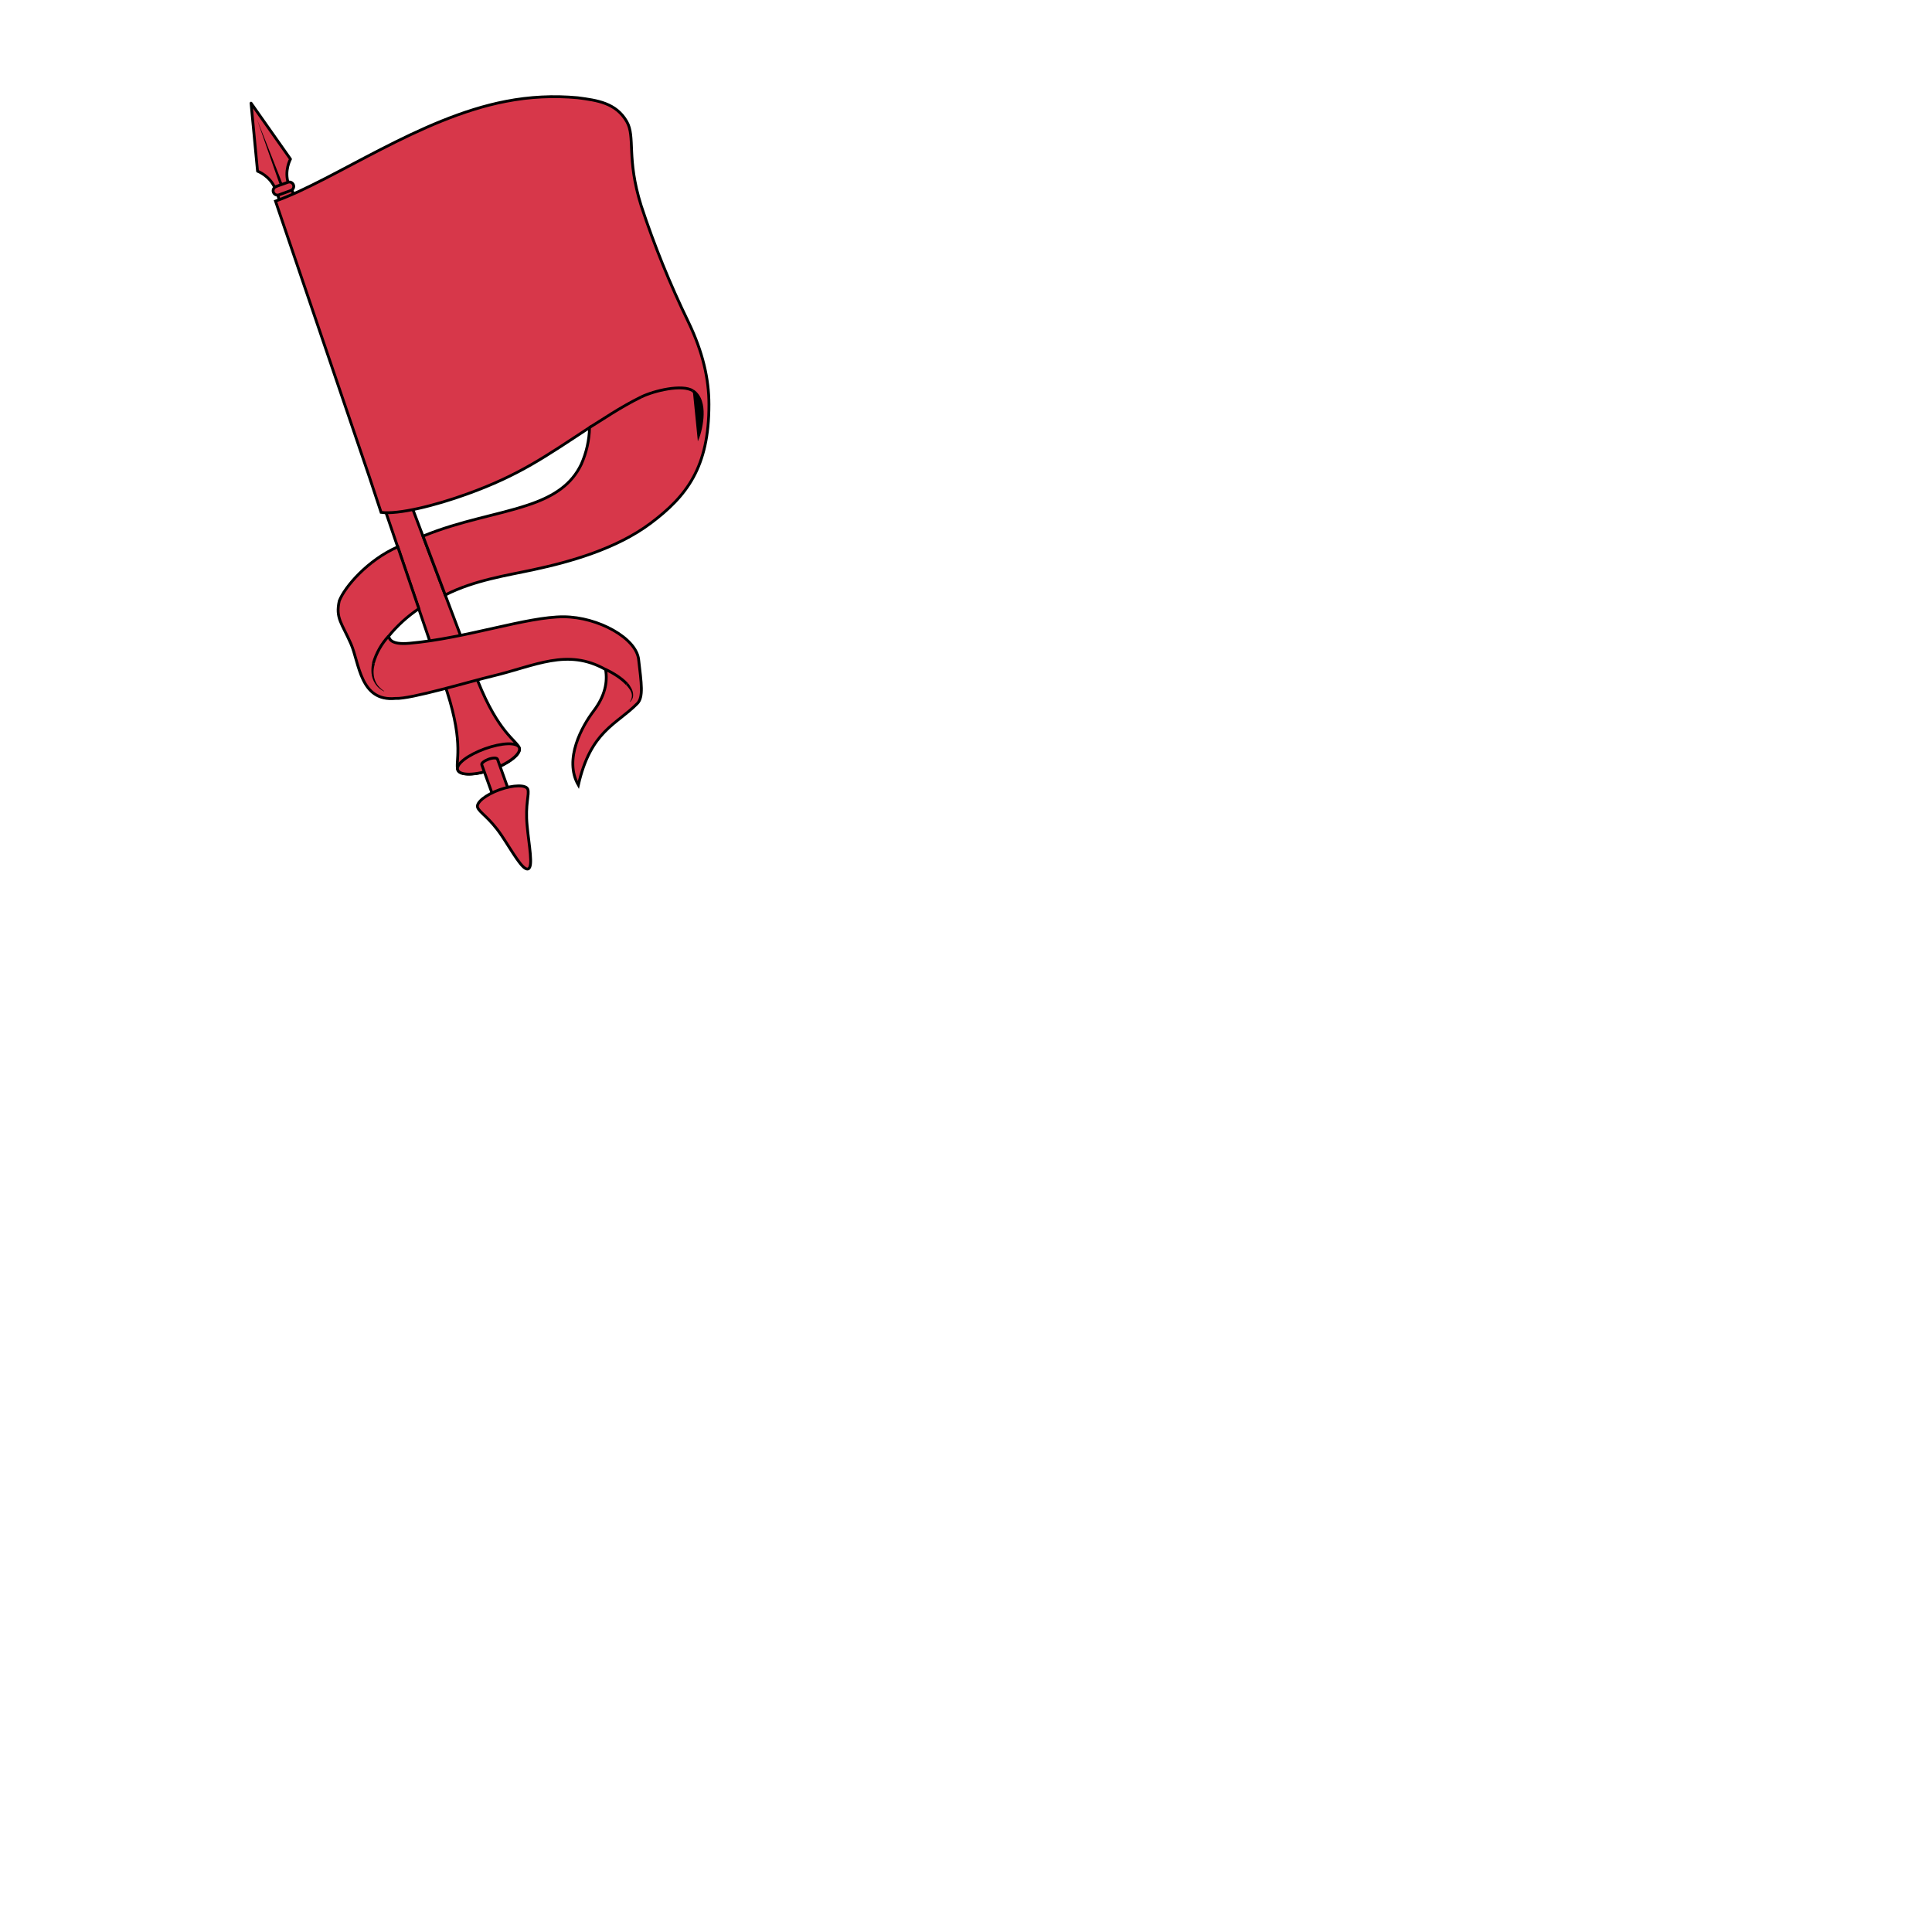
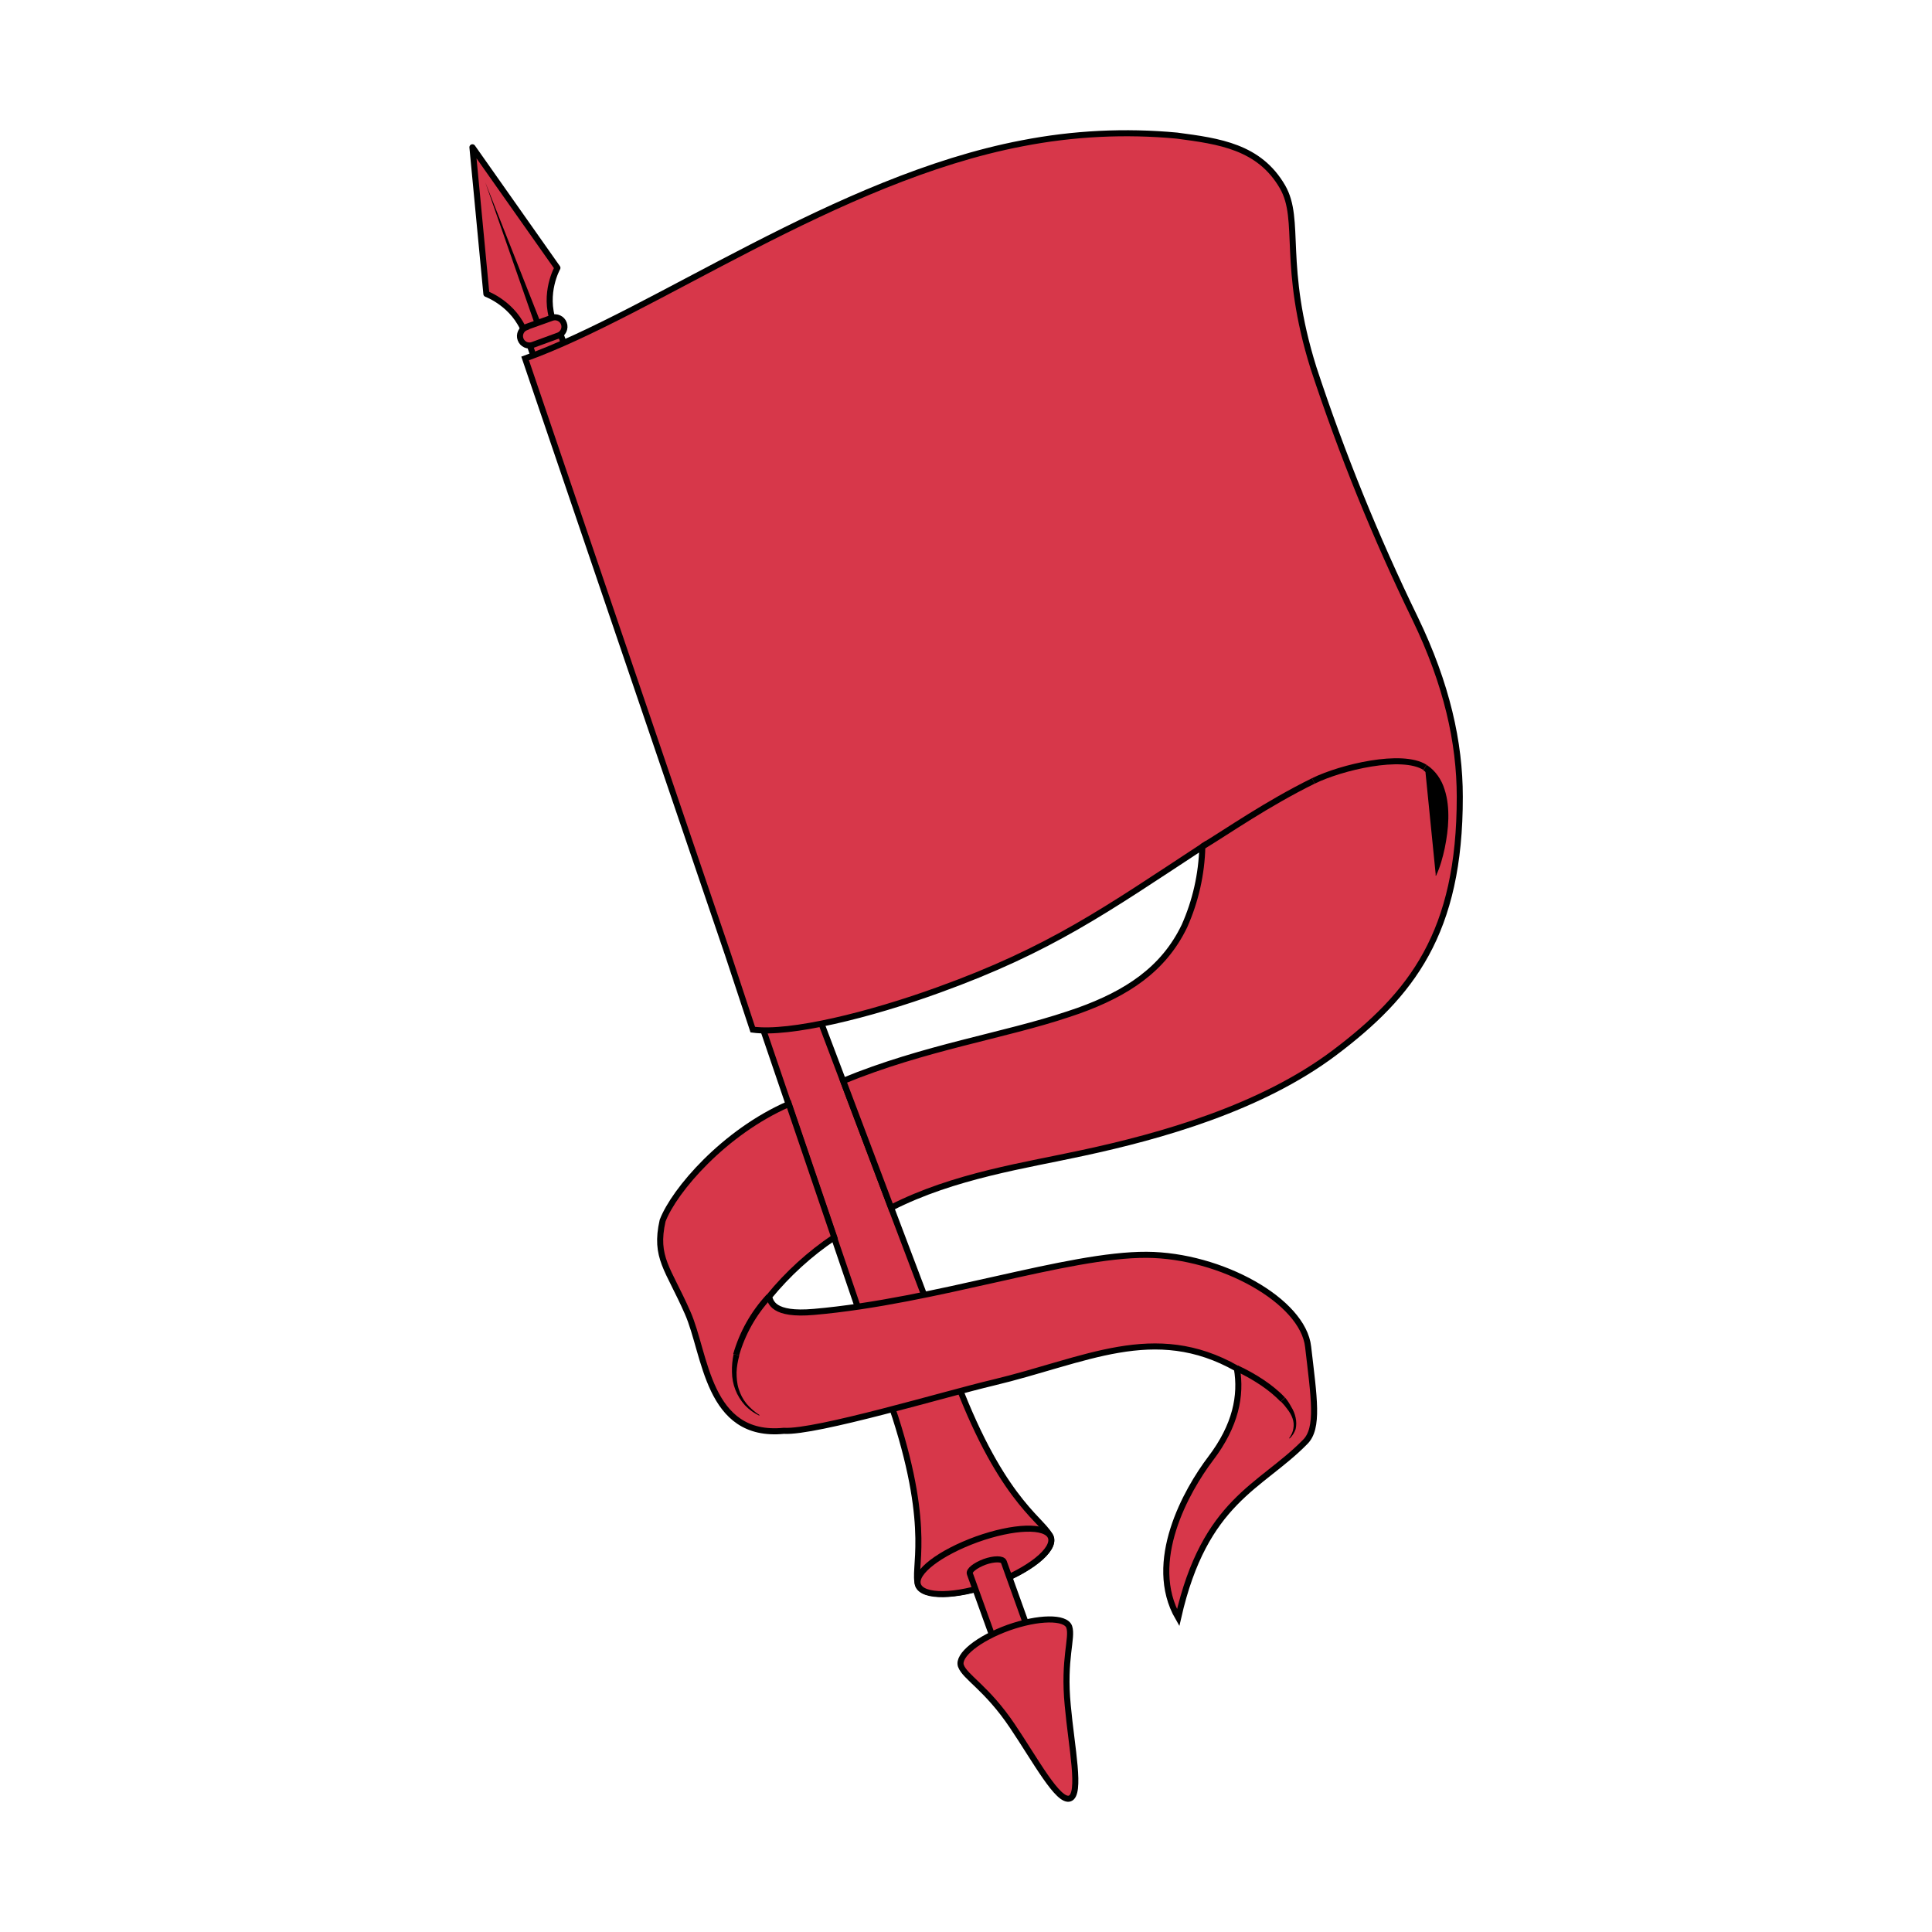
- <svg xmlns="http://www.w3.org/2000/svg" fill="#d7374a" stroke="#000" viewBox="50 50 200 200">
+ <svg xmlns="http://www.w3.org/2000/svg" fill="#d7374a" stroke="#000" viewBox="53.31 53.61 92.75 92.75">
  <g id="banner" stroke-width="0.291">
    <g>
      <g>
        <g>
          <path stroke-linejoin="round" d="M79.88 69.07c-.5-1.38.19-2.6.19-2.6l-4.08-5.79.67 7.04s1.34.49 1.85 1.87l1.37-.52z" />
          <g stroke="none" fill="#000">
            <line x1="79.138" y1="69.179" x2="76.606" y2="62.36" />
            <polygon points="79.002,69.227 76.606,62.36 79.274,69.121 79.002,69.227" />
          </g>
        </g>
        <path stroke-linejoin="round" d="M100.96 129.65c1.76-.63 3.01-1.63 2.79-2.23-.27-.77-2.13-1.52-4.28-6.9L80.2 69.61l-.73.27-.74.26 17.56 51.5c1.77 5.52.82 7.28 1.1 8.05.22.6 1.82.58 3.57-.05z" />
      </g>
      <path d="m78.57 69.31 1.23-.44c.23-.09.5.04.58.27.09.23-.04.5-.27.58l-1.23.45a.45.45 0 1 1-.31-.85z" />
      <path stroke-linejoin="round" d="M97.38 129.7c-.21-.6 1.06-1.55 2.82-2.19 1.76-.63 3.34-.7 3.56-.1.21.6-1.04 1.6-2.8 2.24-1.76.63-3.36.66-3.58.05z" />
      <path stroke-linejoin="round" d="M102.66 131.82c.06.16-.26.4-.72.57-.44.17-.85.17-.9.01l-1.17-3.24c-.06-.15.26-.4.71-.57.45-.16.86-.16.92 0l1.16 3.23z" />
      <path stroke-linejoin="round" d="M104.67 139.95c.56-.2.08-2.47-.1-4.46-.22-2.25.25-3.25.07-3.78-.18-.49-1.48-.47-2.92.04-1.44.52-2.45 1.33-2.28 1.83.2.55 1.24 1.06 2.47 2.89 1.12 1.66 2.2 3.68 2.76 3.48z" />
    </g>
    <path class="secondary" d="M116.37 71.28c-1.55-4.95-.57-7.1-1.49-8.7-1.12-1.93-3.03-2.19-5.07-2.46a26.1 26.1 0 0 0-7.43.37c-8.9 1.7-17.7 8.12-23.86 10.33l1.51 4.44 8.23 24.18 1.19 3.6c1.78.24 5.6-.7 8.93-1.91 5.37-1.94 8.03-3.84 12.65-6.87a9.96 9.96 0 0 1-.86 3.81c-1.01 2.1-2.8 3.24-5.08 4.06l-.5.17c-3.07 1.03-6.92 1.6-10.8 3.2l2.3 6.09c3.01-1.54 6.5-2.04 9.2-2.63 3.73-.8 8.54-2.15 12.07-4.8 3.72-2.8 6.04-5.77 6.03-12.3 0-2.6-.62-5.4-2.14-8.55a96.6 96.6 0 0 1-4.88-12.03z" />
    <g stroke="none" fill="#000">
      <path class="secondary" d="M121.72 90.45c1.37.87 1.09 3.35.52 5.2" />
      <path d="M121.8 90.33c.43.28.72.72.86 1.18.15.46.19.94.18 1.41-.01.48-.08.95-.17 1.4-.1.46-.22.91-.42 1.33l-.02-.01c.07-.46.17-.91.24-1.36.08-.45.11-.9.11-1.36 0-.45-.04-.9-.19-1.31-.07-.2-.16-.41-.3-.59a1.77 1.77 0 0 0-.45-.43l.16-.26z" />
    </g>
    <path class="secondary" d="M116.36 91.1c1.35-.66 4.26-1.35 5.36-.65" />
    <path class="secondary" d="M108.36 113.85c-3.82-.02-10.12 2.23-15.97 2.74-2 .18-2.08-.5-2.16-.73a14.52 14.52 0 0 1 3.13-2.85l-2.18-6.4c-3.1 1.35-5.5 4.14-6.06 5.6-.4 1.78.27 2.3 1.2 4.42.88 1.98.94 6.03 4.62 5.67 1.52.1 7.82-1.79 10.03-2.31 4.45-1.06 7.75-2.93 11.72-.68.22 1.29-.05 2.73-1.26 4.32-1.16 1.53-3.1 4.97-1.56 7.64 1.28-5.64 3.95-6.25 6.09-8.43.68-.66.43-2.14.15-4.57-.24-2.21-4.19-4.4-7.75-4.42z" />
    <g stroke="none" fill="#000">
      <path d="M115 120.7c.12.14.22.3.3.45.1.16.17.33.21.52.04.18.04.37 0 .55-.06.17-.16.33-.29.45l-.02-.02c.1-.14.18-.3.2-.46a.92.92 0 0 0-.04-.49c-.05-.15-.14-.3-.24-.43-.1-.14-.2-.26-.32-.38l.2-.18z" />
      <path d="M88.8 118.69c-.07.26-.12.53-.13.8 0 .26.02.54.1.79.08.26.2.5.38.72.17.2.39.4.62.54l-.01.03a2.3 2.3 0 0 1-.69-.5 2.4 2.4 0 0 1-.62-1.59c-.01-.29.02-.58.08-.87l.27.08z" />
    </g>
    <path fill="none" d="M112.69 119.3c.82.38 1.66.92 2.2 1.5" />
    <path fill="none" d="M90.22 115.86a6.9 6.9 0 0 0-1.57 2.79" />
    <path fill="none" d="M111.02 94.26c1.27-.77 3.09-2.05 5.34-3.16" />
  </g>
</svg>
